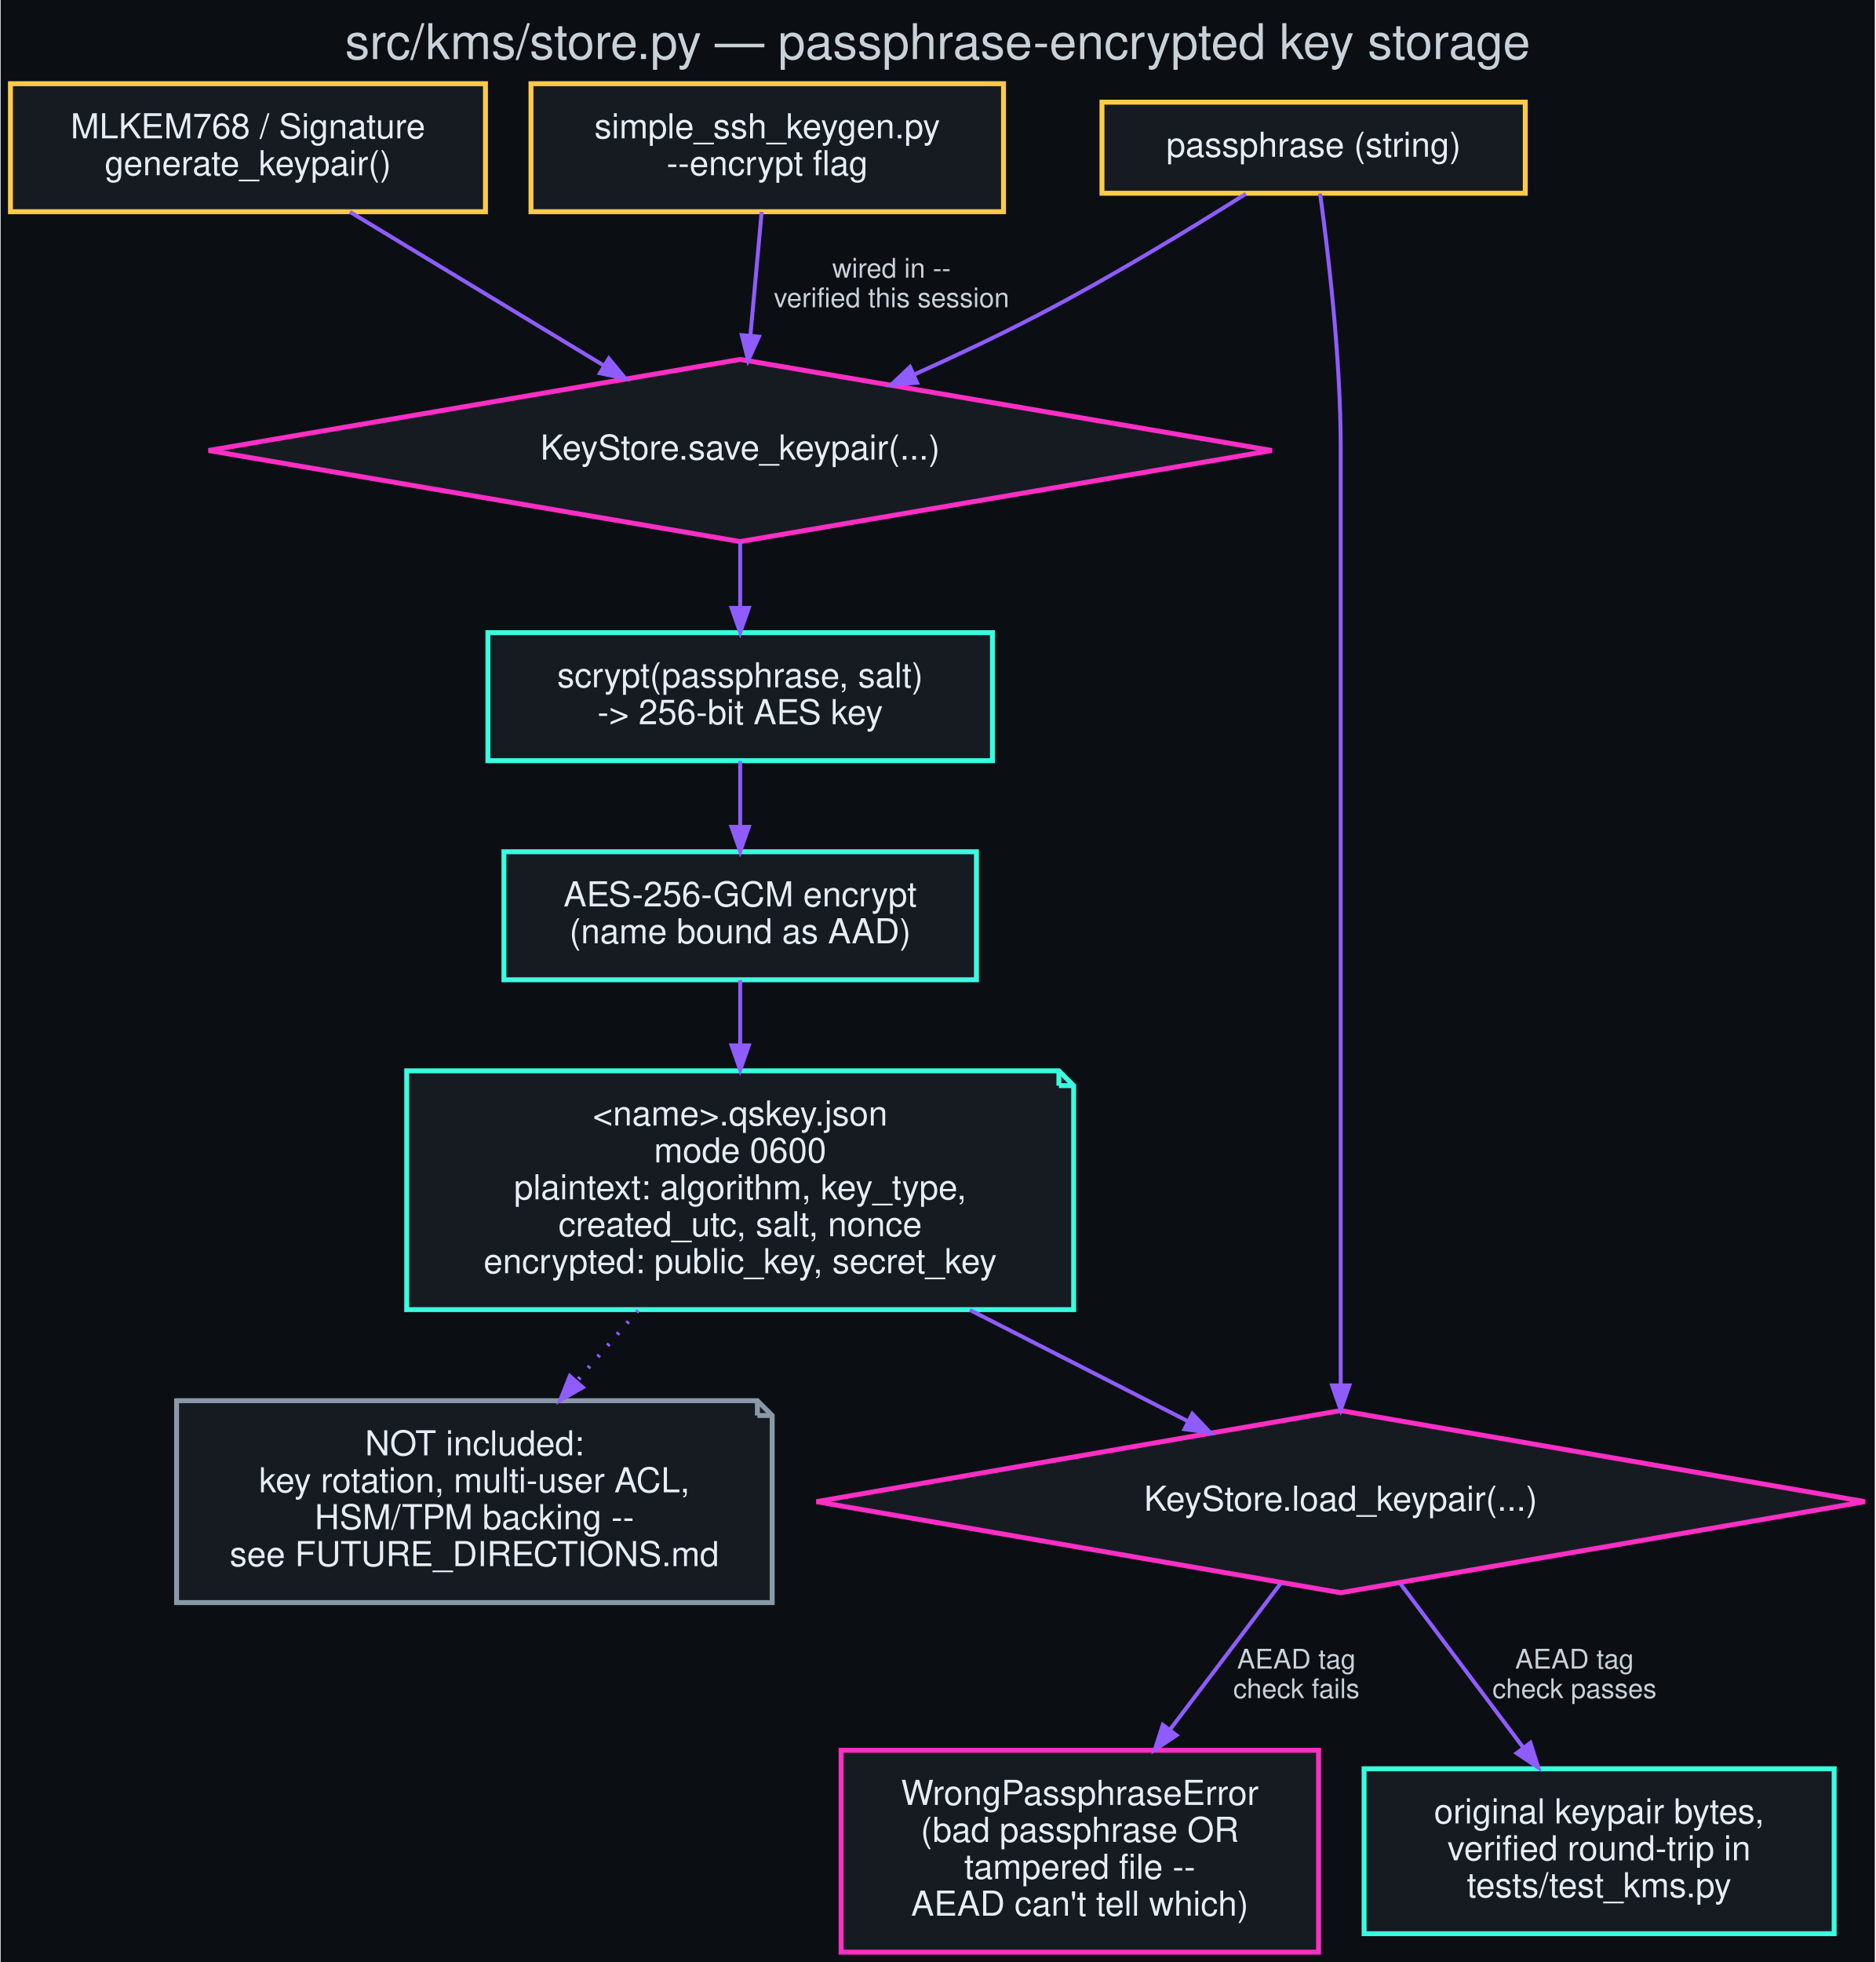
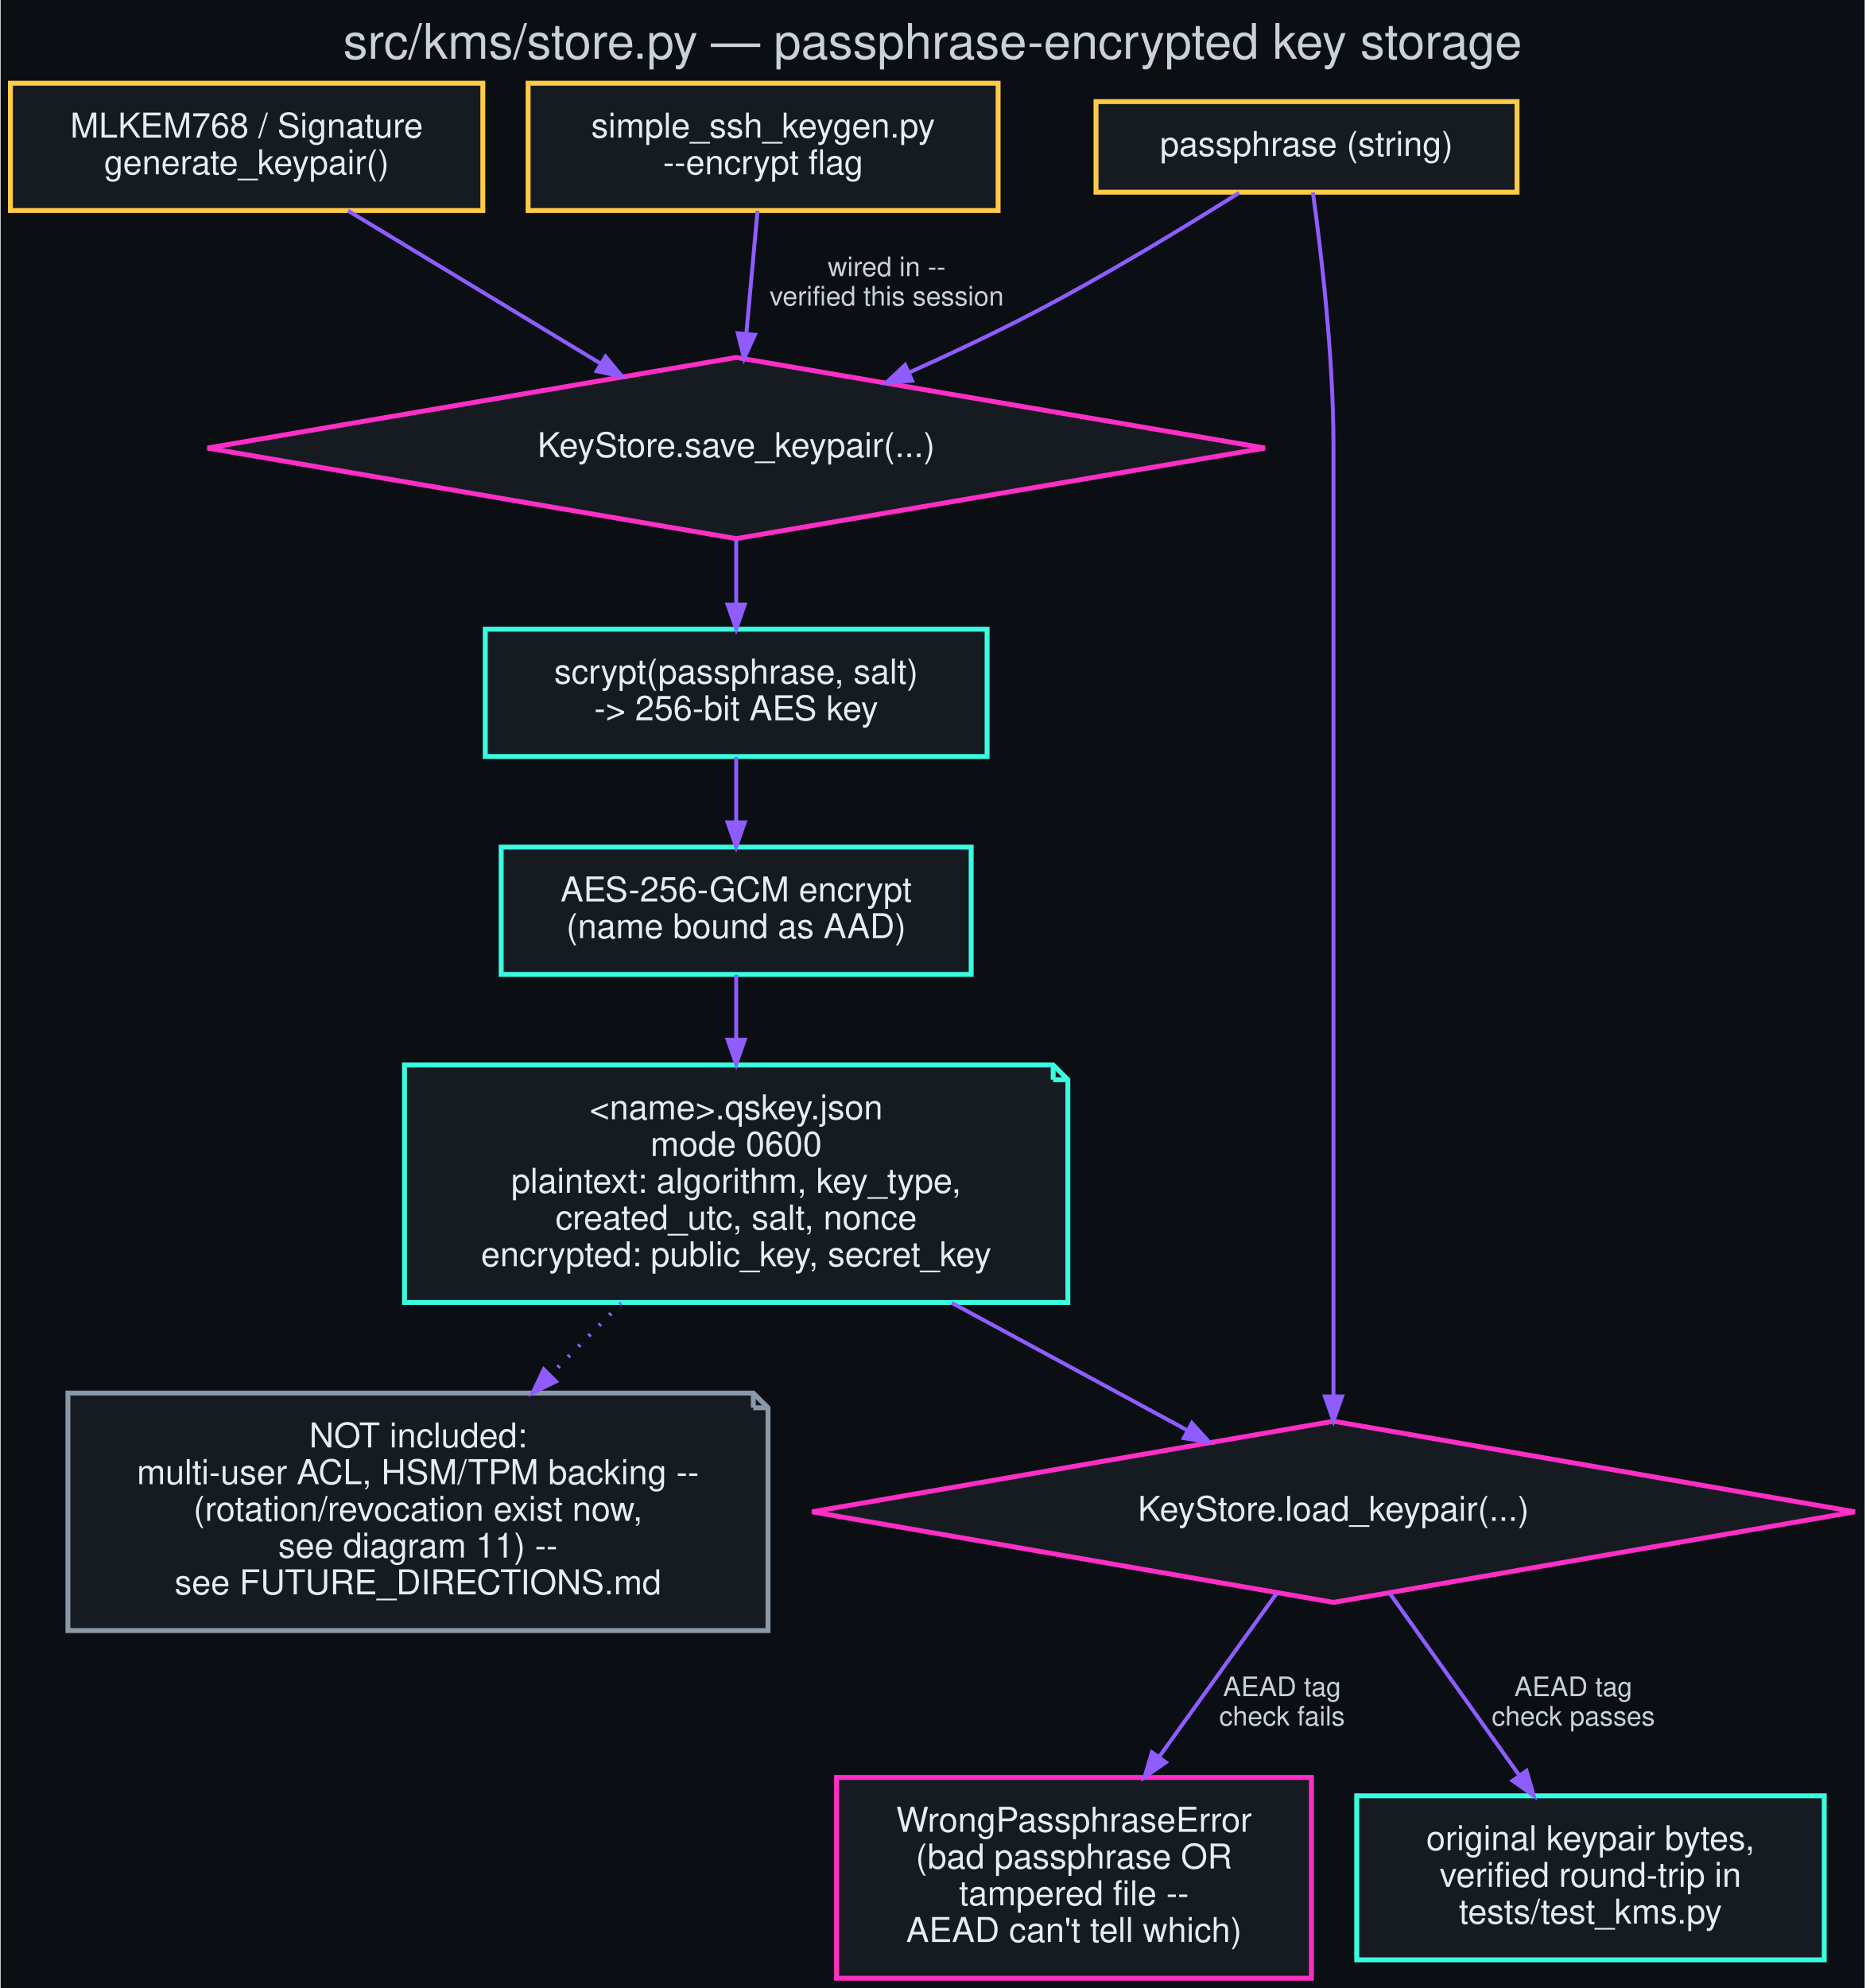
- <svg xmlns="http://www.w3.org/2000/svg" width="762pt" height="797pt" viewBox="0.00 0.00 761.50 797.00">
-   <g id="graph0" class="graph" transform="scale(1 1) rotate(0) translate(4 793)">
-     <polygon fill="#0b0f14" stroke="transparent" points="-4,4 -4,-793 757.5,-793 757.5,4 -4,4" />
-     <text text-anchor="middle" x="376.75" y="-769" font-family="Helvetica,sans-Serif" font-size="20.00" fill="#c9d1d9">src/kms/store.py — passphrase-encrypted key storage</text>
+ <svg xmlns="http://www.w3.org/2000/svg" width="762pt" height="812pt" viewBox="0.00 0.00 761.50 812.00">
+   <g id="graph0" class="graph" transform="scale(1 1) rotate(0) translate(4 808)">
+     <polygon fill="#0b0f14" stroke="transparent" points="-4,4 -4,-808 757.5,-808 757.5,4 -4,4" />
+     <text text-anchor="middle" x="376.75" y="-784" font-family="Helvetica,sans-Serif" font-size="20.00" fill="#c9d1d9">src/kms/store.py — passphrase-encrypted key storage</text>
    <g id="node1" class="node">
-       <polygon fill="#161b22" stroke="#ffcb47" stroke-width="2" points="193,-759 0,-759 0,-707 193,-707 193,-759" />
-       <text text-anchor="middle" x="96.5" y="-736.8" font-family="Helvetica,sans-Serif" font-size="14.00" fill="#e6edf3">MLKEM768 / Signature</text>
-       <text text-anchor="middle" x="96.5" y="-721.8" font-family="Helvetica,sans-Serif" font-size="14.00" fill="#e6edf3">generate_keypair()</text>
+       <polygon fill="#161b22" stroke="#ffcb47" stroke-width="2" points="193,-774 0,-774 0,-722 193,-722 193,-774" />
+       <text text-anchor="middle" x="96.5" y="-751.8" font-family="Helvetica,sans-Serif" font-size="14.00" fill="#e6edf3">MLKEM768 / Signature</text>
+       <text text-anchor="middle" x="96.5" y="-736.8" font-family="Helvetica,sans-Serif" font-size="14.00" fill="#e6edf3">generate_keypair()</text>
    </g>
    <g id="node4" class="node">
-       <polygon fill="#161b22" stroke="#ff2ec4" stroke-width="2" points="296.5,-647 80.5,-610 296.5,-573 512.5,-610 296.5,-647" />
-       <text text-anchor="middle" x="296.5" y="-606.3" font-family="Helvetica,sans-Serif" font-size="14.00" fill="#e6edf3">KeyStore.save_keypair(...)</text>
+       <polygon fill="#161b22" stroke="#ff2ec4" stroke-width="2" points="296.5,-662 80.5,-625 296.5,-588 512.5,-625 296.5,-662" />
+       <text text-anchor="middle" x="296.5" y="-621.3" font-family="Helvetica,sans-Serif" font-size="14.00" fill="#e6edf3">KeyStore.save_keypair(...)</text>
    </g>
    <g id="edge1" class="edge">
-       <path fill="none" stroke="#8f5cff" stroke-width="1.6" d="M137.94,-706.93C167.87,-688.82 208.62,-664.17 241.31,-644.39" />
-       <polygon fill="#8f5cff" stroke="#8f5cff" stroke-width="1.6" points="243.12,-647.39 249.86,-639.22 239.5,-641.4 243.12,-647.39" />
+       <path fill="none" stroke="#8f5cff" stroke-width="1.6" d="M137.94,-721.93C167.87,-703.82 208.62,-679.17 241.31,-659.39" />
+       <polygon fill="#8f5cff" stroke="#8f5cff" stroke-width="1.6" points="243.12,-662.39 249.86,-654.22 239.5,-656.4 243.12,-662.39" />
    </g>
    <g id="node2" class="node">
-       <polygon fill="#161b22" stroke="#ffcb47" stroke-width="2" points="403.5,-759 211.5,-759 211.5,-707 403.5,-707 403.5,-759" />
-       <text text-anchor="middle" x="307.5" y="-736.8" font-family="Helvetica,sans-Serif" font-size="14.00" fill="#e6edf3">simple_ssh_keygen.py</text>
-       <text text-anchor="middle" x="307.5" y="-721.8" font-family="Helvetica,sans-Serif" font-size="14.00" fill="#e6edf3">--encrypt flag</text>
+       <polygon fill="#161b22" stroke="#ffcb47" stroke-width="2" points="403.5,-774 211.5,-774 211.5,-722 403.5,-722 403.5,-774" />
+       <text text-anchor="middle" x="307.5" y="-751.8" font-family="Helvetica,sans-Serif" font-size="14.00" fill="#e6edf3">simple_ssh_keygen.py</text>
+       <text text-anchor="middle" x="307.5" y="-736.8" font-family="Helvetica,sans-Serif" font-size="14.00" fill="#e6edf3">--encrypt flag</text>
    </g>
    <g id="edge2" class="edge">
-       <path fill="none" stroke="#8f5cff" stroke-width="1.6" d="M305.22,-706.93C303.91,-692.48 302.22,-673.88 300.67,-656.9" />
-       <polygon fill="#8f5cff" stroke="#8f5cff" stroke-width="1.6" points="304.13,-656.24 299.74,-646.59 297.16,-656.87 304.13,-656.24" />
-       <text text-anchor="middle" x="358" y="-680.2" font-family="Helvetica,sans-Serif" font-size="11.00" fill="#c9d1d9">wired in --</text>
-       <text text-anchor="middle" x="358" y="-668.2" font-family="Helvetica,sans-Serif" font-size="11.00" fill="#c9d1d9">verified this session</text>
+       <path fill="none" stroke="#8f5cff" stroke-width="1.6" d="M305.22,-721.93C303.91,-707.48 302.22,-688.88 300.67,-671.9" />
+       <polygon fill="#8f5cff" stroke="#8f5cff" stroke-width="1.6" points="304.13,-671.24 299.74,-661.59 297.16,-671.87 304.13,-671.24" />
+       <text text-anchor="middle" x="358" y="-695.2" font-family="Helvetica,sans-Serif" font-size="11.00" fill="#c9d1d9">wired in --</text>
+       <text text-anchor="middle" x="358" y="-683.2" font-family="Helvetica,sans-Serif" font-size="11.00" fill="#c9d1d9">verified this session</text>
    </g>
    <g id="node3" class="node">
-       <polygon fill="#161b22" stroke="#ffcb47" stroke-width="2" points="615.5,-751.5 443.5,-751.5 443.5,-714.5 615.5,-714.5 615.5,-751.5" />
-       <text text-anchor="middle" x="529.5" y="-729.3" font-family="Helvetica,sans-Serif" font-size="14.00" fill="#e6edf3">passphrase (string)</text>
+       <polygon fill="#161b22" stroke="#ffcb47" stroke-width="2" points="615.5,-766.5 443.5,-766.5 443.5,-729.5 615.5,-729.5 615.5,-766.5" />
+       <text text-anchor="middle" x="529.5" y="-744.3" font-family="Helvetica,sans-Serif" font-size="14.00" fill="#e6edf3">passphrase (string)</text>
    </g>
    <g id="edge3" class="edge">
-       <path fill="none" stroke="#8f5cff" stroke-width="1.6" d="M501.95,-714.26C479.6,-700.17 447.05,-680.36 417.5,-665 401.4,-656.63 383.73,-648.29 366.99,-640.76" />
-       <polygon fill="#8f5cff" stroke="#8f5cff" stroke-width="1.6" points="368.36,-637.53 357.8,-636.66 365.51,-643.93 368.36,-637.53" />
+       <path fill="none" stroke="#8f5cff" stroke-width="1.6" d="M501.95,-729.26C479.6,-715.17 447.05,-695.36 417.5,-680 401.4,-671.63 383.73,-663.29 366.99,-655.76" />
+       <polygon fill="#8f5cff" stroke="#8f5cff" stroke-width="1.6" points="368.36,-652.53 357.8,-651.66 365.51,-658.93 368.36,-652.53" />
    </g>
    <g id="node8" class="node">
-       <polygon fill="#161b22" stroke="#ff2ec4" stroke-width="2" points="540.5,-220 327.5,-183 540.5,-146 753.5,-183 540.5,-220" />
-       <text text-anchor="middle" x="540.5" y="-179.3" font-family="Helvetica,sans-Serif" font-size="14.00" fill="#e6edf3">KeyStore.load_keypair(...)</text>
+       <polygon fill="#161b22" stroke="#ff2ec4" stroke-width="2" points="540.5,-227.5 327.5,-190.5 540.5,-153.5 753.5,-190.5 540.5,-227.5" />
+       <text text-anchor="middle" x="540.5" y="-186.8" font-family="Helvetica,sans-Serif" font-size="14.00" fill="#e6edf3">KeyStore.load_keypair(...)</text>
    </g>
    <g id="edge8" class="edge">
-       <path fill="none" stroke="#8f5cff" stroke-width="1.6" d="M532.11,-714.41C535.36,-690.9 540.5,-647.91 540.5,-611 540.5,-611 540.5,-611 540.5,-308.5 540.5,-282.61 540.5,-253.69 540.5,-230.25" />
-       <polygon fill="#8f5cff" stroke="#8f5cff" stroke-width="1.6" points="544,-230.23 540.5,-220.23 537,-230.23 544,-230.23" />
+       <path fill="none" stroke="#8f5cff" stroke-width="1.6" d="M532.11,-729.41C535.36,-705.9 540.5,-662.91 540.5,-626 540.5,-626 540.5,-626 540.5,-323.5 540.5,-295 540.5,-263.04 540.5,-237.7" />
+       <polygon fill="#8f5cff" stroke="#8f5cff" stroke-width="1.6" points="544,-237.64 540.5,-227.64 537,-237.64 544,-237.64" />
    </g>
    <g id="node5" class="node">
-       <polygon fill="#161b22" stroke="#39ffe0" stroke-width="2" points="399,-536 194,-536 194,-484 399,-484 399,-536" />
-       <text text-anchor="middle" x="296.5" y="-513.8" font-family="Helvetica,sans-Serif" font-size="14.00" fill="#e6edf3">scrypt(passphrase, salt)</text>
-       <text text-anchor="middle" x="296.5" y="-498.8" font-family="Helvetica,sans-Serif" font-size="14.00" fill="#e6edf3">-&gt; 256-bit AES key</text>
+       <polygon fill="#161b22" stroke="#39ffe0" stroke-width="2" points="399,-551 194,-551 194,-499 399,-499 399,-551" />
+       <text text-anchor="middle" x="296.5" y="-528.8" font-family="Helvetica,sans-Serif" font-size="14.00" fill="#e6edf3">scrypt(passphrase, salt)</text>
+       <text text-anchor="middle" x="296.5" y="-513.8" font-family="Helvetica,sans-Serif" font-size="14.00" fill="#e6edf3">-&gt; 256-bit AES key</text>
    </g>
    <g id="edge4" class="edge">
-       <path fill="none" stroke="#8f5cff" stroke-width="1.6" d="M296.5,-572.79C296.5,-564.1 296.5,-554.84 296.5,-546.21" />
-       <polygon fill="#8f5cff" stroke="#8f5cff" stroke-width="1.6" points="300,-546.06 296.5,-536.06 293,-546.06 300,-546.06" />
+       <path fill="none" stroke="#8f5cff" stroke-width="1.6" d="M296.5,-587.79C296.5,-579.1 296.5,-569.84 296.5,-561.21" />
+       <polygon fill="#8f5cff" stroke="#8f5cff" stroke-width="1.6" points="300,-561.06 296.5,-551.06 293,-561.06 300,-561.06" />
    </g>
    <g id="node6" class="node">
-       <polygon fill="#161b22" stroke="#39ffe0" stroke-width="2" points="392.5,-447 200.5,-447 200.5,-395 392.5,-395 392.5,-447" />
-       <text text-anchor="middle" x="296.5" y="-424.8" font-family="Helvetica,sans-Serif" font-size="14.00" fill="#e6edf3">AES-256-GCM encrypt</text>
-       <text text-anchor="middle" x="296.5" y="-409.8" font-family="Helvetica,sans-Serif" font-size="14.00" fill="#e6edf3">(name bound as AAD)</text>
+       <polygon fill="#161b22" stroke="#39ffe0" stroke-width="2" points="392.5,-462 200.5,-462 200.5,-410 392.5,-410 392.5,-462" />
+       <text text-anchor="middle" x="296.5" y="-439.8" font-family="Helvetica,sans-Serif" font-size="14.00" fill="#e6edf3">AES-256-GCM encrypt</text>
+       <text text-anchor="middle" x="296.5" y="-424.8" font-family="Helvetica,sans-Serif" font-size="14.00" fill="#e6edf3">(name bound as AAD)</text>
    </g>
    <g id="edge5" class="edge">
-       <path fill="none" stroke="#8f5cff" stroke-width="1.6" d="M296.5,-483.84C296.5,-475.54 296.5,-466.15 296.5,-457.25" />
-       <polygon fill="#8f5cff" stroke="#8f5cff" stroke-width="1.6" points="300,-457.11 296.5,-447.11 293,-457.11 300,-457.11" />
+       <path fill="none" stroke="#8f5cff" stroke-width="1.6" d="M296.5,-498.84C296.5,-490.54 296.5,-481.15 296.5,-472.25" />
+       <polygon fill="#8f5cff" stroke="#8f5cff" stroke-width="1.6" points="300,-472.11 296.5,-462.11 293,-472.11 300,-472.11" />
    </g>
    <g id="node7" class="node">
-       <polygon fill="#161b22" stroke="#39ffe0" stroke-width="2" points="426,-358 161,-358 161,-261 432,-261 432,-352 426,-358" />
-       <polyline fill="none" stroke="#39ffe0" stroke-width="2" points="426,-358 426,-352 " />
-       <polyline fill="none" stroke="#39ffe0" stroke-width="2" points="432,-352 426,-352 " />
-       <text text-anchor="middle" x="296.5" y="-335.8" font-family="Helvetica,sans-Serif" font-size="14.00" fill="#e6edf3">&lt;name&gt;.qskey.json</text>
-       <text text-anchor="middle" x="296.5" y="-320.8" font-family="Helvetica,sans-Serif" font-size="14.00" fill="#e6edf3">mode 0600</text>
-       <text text-anchor="middle" x="296.5" y="-305.8" font-family="Helvetica,sans-Serif" font-size="14.00" fill="#e6edf3">plaintext: algorithm, key_type,</text>
-       <text text-anchor="middle" x="296.5" y="-290.8" font-family="Helvetica,sans-Serif" font-size="14.00" fill="#e6edf3">created_utc, salt, nonce</text>
-       <text text-anchor="middle" x="296.5" y="-275.8" font-family="Helvetica,sans-Serif" font-size="14.00" fill="#e6edf3">encrypted: public_key, secret_key</text>
+       <polygon fill="#161b22" stroke="#39ffe0" stroke-width="2" points="426,-373 161,-373 161,-276 432,-276 432,-367 426,-373" />
+       <polyline fill="none" stroke="#39ffe0" stroke-width="2" points="426,-373 426,-367 " />
+       <polyline fill="none" stroke="#39ffe0" stroke-width="2" points="432,-367 426,-367 " />
+       <text text-anchor="middle" x="296.5" y="-350.8" font-family="Helvetica,sans-Serif" font-size="14.00" fill="#e6edf3">&lt;name&gt;.qskey.json</text>
+       <text text-anchor="middle" x="296.5" y="-335.8" font-family="Helvetica,sans-Serif" font-size="14.00" fill="#e6edf3">mode 0600</text>
+       <text text-anchor="middle" x="296.5" y="-320.8" font-family="Helvetica,sans-Serif" font-size="14.00" fill="#e6edf3">plaintext: algorithm, key_type,</text>
+       <text text-anchor="middle" x="296.5" y="-305.8" font-family="Helvetica,sans-Serif" font-size="14.00" fill="#e6edf3">created_utc, salt, nonce</text>
+       <text text-anchor="middle" x="296.5" y="-290.8" font-family="Helvetica,sans-Serif" font-size="14.00" fill="#e6edf3">encrypted: public_key, secret_key</text>
    </g>
    <g id="edge6" class="edge">
-       <path fill="none" stroke="#8f5cff" stroke-width="1.6" d="M296.5,-394.88C296.5,-386.9 296.5,-377.73 296.5,-368.43" />
-       <polygon fill="#8f5cff" stroke="#8f5cff" stroke-width="1.6" points="300,-368.34 296.5,-358.34 293,-368.34 300,-368.34" />
+       <path fill="none" stroke="#8f5cff" stroke-width="1.6" d="M296.5,-409.88C296.5,-401.9 296.5,-392.73 296.5,-383.43" />
+       <polygon fill="#8f5cff" stroke="#8f5cff" stroke-width="1.6" points="300,-383.34 296.5,-373.34 293,-383.34 300,-383.34" />
    </g>
    <g id="edge7" class="edge">
-       <path fill="none" stroke="#8f5cff" stroke-width="1.6" d="M389.79,-260.9C419.52,-245.73 451.67,-229.32 478.61,-215.58" />
-       <polygon fill="#8f5cff" stroke="#8f5cff" stroke-width="1.6" points="480.21,-218.69 487.53,-211.03 477.03,-212.45 480.21,-218.69" />
+       <path fill="none" stroke="#8f5cff" stroke-width="1.6" d="M384.59,-275.84C416.49,-258.59 451.75,-239.51 480.66,-223.87" />
+       <polygon fill="#8f5cff" stroke="#8f5cff" stroke-width="1.6" points="482.68,-226.76 489.81,-218.92 479.35,-220.6 482.68,-226.76" />
    </g>
    <g id="node11" class="node">
-       <polygon fill="#161b22" stroke="#8a99a8" stroke-width="2" points="303.5,-224 67.5,-224 67.5,-142 309.5,-142 309.5,-218 303.5,-224" />
-       <polyline fill="none" stroke="#8a99a8" stroke-width="2" points="303.5,-224 303.5,-218 " />
-       <polyline fill="none" stroke="#8a99a8" stroke-width="2" points="309.5,-218 303.5,-218 " />
-       <text text-anchor="middle" x="188.5" y="-201.8" font-family="Helvetica,sans-Serif" font-size="14.00" fill="#e6edf3">NOT included:</text>
-       <text text-anchor="middle" x="188.5" y="-186.8" font-family="Helvetica,sans-Serif" font-size="14.00" fill="#e6edf3">key rotation, multi-user ACL,</text>
-       <text text-anchor="middle" x="188.5" y="-171.8" font-family="Helvetica,sans-Serif" font-size="14.00" fill="#e6edf3">HSM/TPM backing --</text>
-       <text text-anchor="middle" x="188.5" y="-156.8" font-family="Helvetica,sans-Serif" font-size="14.00" fill="#e6edf3">see FUTURE_DIRECTIONS.md</text>
+       <polygon fill="#161b22" stroke="#8a99a8" stroke-width="2" points="303.5,-239 23.5,-239 23.5,-142 309.5,-142 309.5,-233 303.5,-239" />
+       <polyline fill="none" stroke="#8a99a8" stroke-width="2" points="303.5,-239 303.5,-233 " />
+       <polyline fill="none" stroke="#8a99a8" stroke-width="2" points="309.5,-233 303.5,-233 " />
+       <text text-anchor="middle" x="166.5" y="-216.8" font-family="Helvetica,sans-Serif" font-size="14.00" fill="#e6edf3">NOT included:</text>
+       <text text-anchor="middle" x="166.5" y="-201.8" font-family="Helvetica,sans-Serif" font-size="14.00" fill="#e6edf3">multi-user ACL, HSM/TPM backing --</text>
+       <text text-anchor="middle" x="166.5" y="-186.8" font-family="Helvetica,sans-Serif" font-size="14.00" fill="#e6edf3">(rotation/revocation exist now,</text>
+       <text text-anchor="middle" x="166.5" y="-171.8" font-family="Helvetica,sans-Serif" font-size="14.00" fill="#e6edf3">see diagram 11) --</text>
+       <text text-anchor="middle" x="166.5" y="-156.8" font-family="Helvetica,sans-Serif" font-size="14.00" fill="#e6edf3">see FUTURE_DIRECTIONS.md</text>
    </g>
    <g id="edge11" class="edge">
-       <path fill="none" stroke="#8f5cff" stroke-width="1.6" stroke-dasharray="1,5" d="M255.05,-260.72C246.87,-251.29 238.29,-241.39 230.1,-231.96" />
-       <polygon fill="#8f5cff" stroke="#8f5cff" stroke-width="1.6" points="232.54,-229.42 223.34,-224.16 227.25,-234.01 232.54,-229.42" />
+       <path fill="none" stroke="#8f5cff" stroke-width="1.6" stroke-dasharray="1,5" d="M249.57,-275.84C240.18,-266.31 230.24,-256.22 220.63,-246.47" />
+       <polygon fill="#8f5cff" stroke="#8f5cff" stroke-width="1.6" points="222.87,-243.75 213.36,-239.09 217.89,-248.67 222.87,-243.75" />
    </g>
    <g id="node9" class="node">
      <polygon fill="#161b22" stroke="#ff2ec4" stroke-width="2" points="531.5,-82 337.5,-82 337.5,0 531.5,0 531.5,-82" />
      <text text-anchor="middle" x="434.5" y="-59.8" font-family="Helvetica,sans-Serif" font-size="14.00" fill="#e6edf3">WrongPassphraseError</text>
      <text text-anchor="middle" x="434.5" y="-44.8" font-family="Helvetica,sans-Serif" font-size="14.00" fill="#e6edf3">(bad passphrase OR</text>
      <text text-anchor="middle" x="434.5" y="-29.8" font-family="Helvetica,sans-Serif" font-size="14.00" fill="#e6edf3">tampered file --</text>
      <text text-anchor="middle" x="434.5" y="-14.8" font-family="Helvetica,sans-Serif" font-size="14.00" fill="#e6edf3">AEAD can't tell which)</text>
    </g>
    <g id="edge9" class="edge">
-       <path fill="none" stroke="#8f5cff" stroke-width="1.6" d="M516.18,-149.88C502.8,-132.21 485.94,-109.94 471.01,-90.23" />
-       <polygon fill="#8f5cff" stroke="#8f5cff" stroke-width="1.6" points="473.79,-88.1 464.97,-82.24 468.21,-92.33 473.79,-88.1" />
-       <text text-anchor="middle" x="522.5" y="-115.2" font-family="Helvetica,sans-Serif" font-size="11.00" fill="#c9d1d9">AEAD tag</text>
-       <text text-anchor="middle" x="522.5" y="-103.2" font-family="Helvetica,sans-Serif" font-size="11.00" fill="#c9d1d9">check fails</text>
+       <path fill="none" stroke="#8f5cff" stroke-width="1.6" d="M517.5,-157.49C503.41,-137.89 485.1,-112.41 469.26,-90.37" />
+       <polygon fill="#8f5cff" stroke="#8f5cff" stroke-width="1.6" points="472,-88.19 463.33,-82.11 466.32,-92.27 472,-88.19" />
+       <text text-anchor="middle" x="519.5" y="-115.2" font-family="Helvetica,sans-Serif" font-size="11.00" fill="#c9d1d9">AEAD tag</text>
+       <text text-anchor="middle" x="519.5" y="-103.2" font-family="Helvetica,sans-Serif" font-size="11.00" fill="#c9d1d9">check fails</text>
    </g>
    <g id="node10" class="node">
      <polygon fill="#161b22" stroke="#39ffe0" stroke-width="2" points="741,-74.5 550,-74.5 550,-7.5 741,-7.5 741,-74.5" />
      <text text-anchor="middle" x="645.5" y="-52.3" font-family="Helvetica,sans-Serif" font-size="14.00" fill="#e6edf3">original keypair bytes,</text>
      <text text-anchor="middle" x="645.5" y="-37.3" font-family="Helvetica,sans-Serif" font-size="14.00" fill="#e6edf3">verified round-trip in</text>
      <text text-anchor="middle" x="645.5" y="-22.3" font-family="Helvetica,sans-Serif" font-size="14.00" fill="#e6edf3">tests/test_kms.py</text>
    </g>
    <g id="edge10" class="edge">
-       <path fill="none" stroke="#8f5cff" stroke-width="1.6" d="M564.59,-149.88C579.45,-130.07 598.65,-104.46 614.62,-83.17" />
-       <polygon fill="#8f5cff" stroke="#8f5cff" stroke-width="1.6" points="617.59,-85.04 620.79,-74.94 611.99,-80.84 617.59,-85.04" />
-       <text text-anchor="middle" x="635.5" y="-115.2" font-family="Helvetica,sans-Serif" font-size="11.00" fill="#c9d1d9">AEAD tag</text>
-       <text text-anchor="middle" x="635.5" y="-103.2" font-family="Helvetica,sans-Serif" font-size="11.00" fill="#c9d1d9">check passes</text>
+       <path fill="none" stroke="#8f5cff" stroke-width="1.6" d="M563.54,-157.13C579.08,-135.3 599.71,-106.33 616.38,-82.9" />
+       <polygon fill="#8f5cff" stroke="#8f5cff" stroke-width="1.6" points="619.38,-84.72 622.33,-74.55 613.68,-80.67 619.38,-84.72" />
+       <text text-anchor="middle" x="638.5" y="-115.2" font-family="Helvetica,sans-Serif" font-size="11.00" fill="#c9d1d9">AEAD tag</text>
+       <text text-anchor="middle" x="638.5" y="-103.2" font-family="Helvetica,sans-Serif" font-size="11.00" fill="#c9d1d9">check passes</text>
    </g>
  </g>
</svg>
